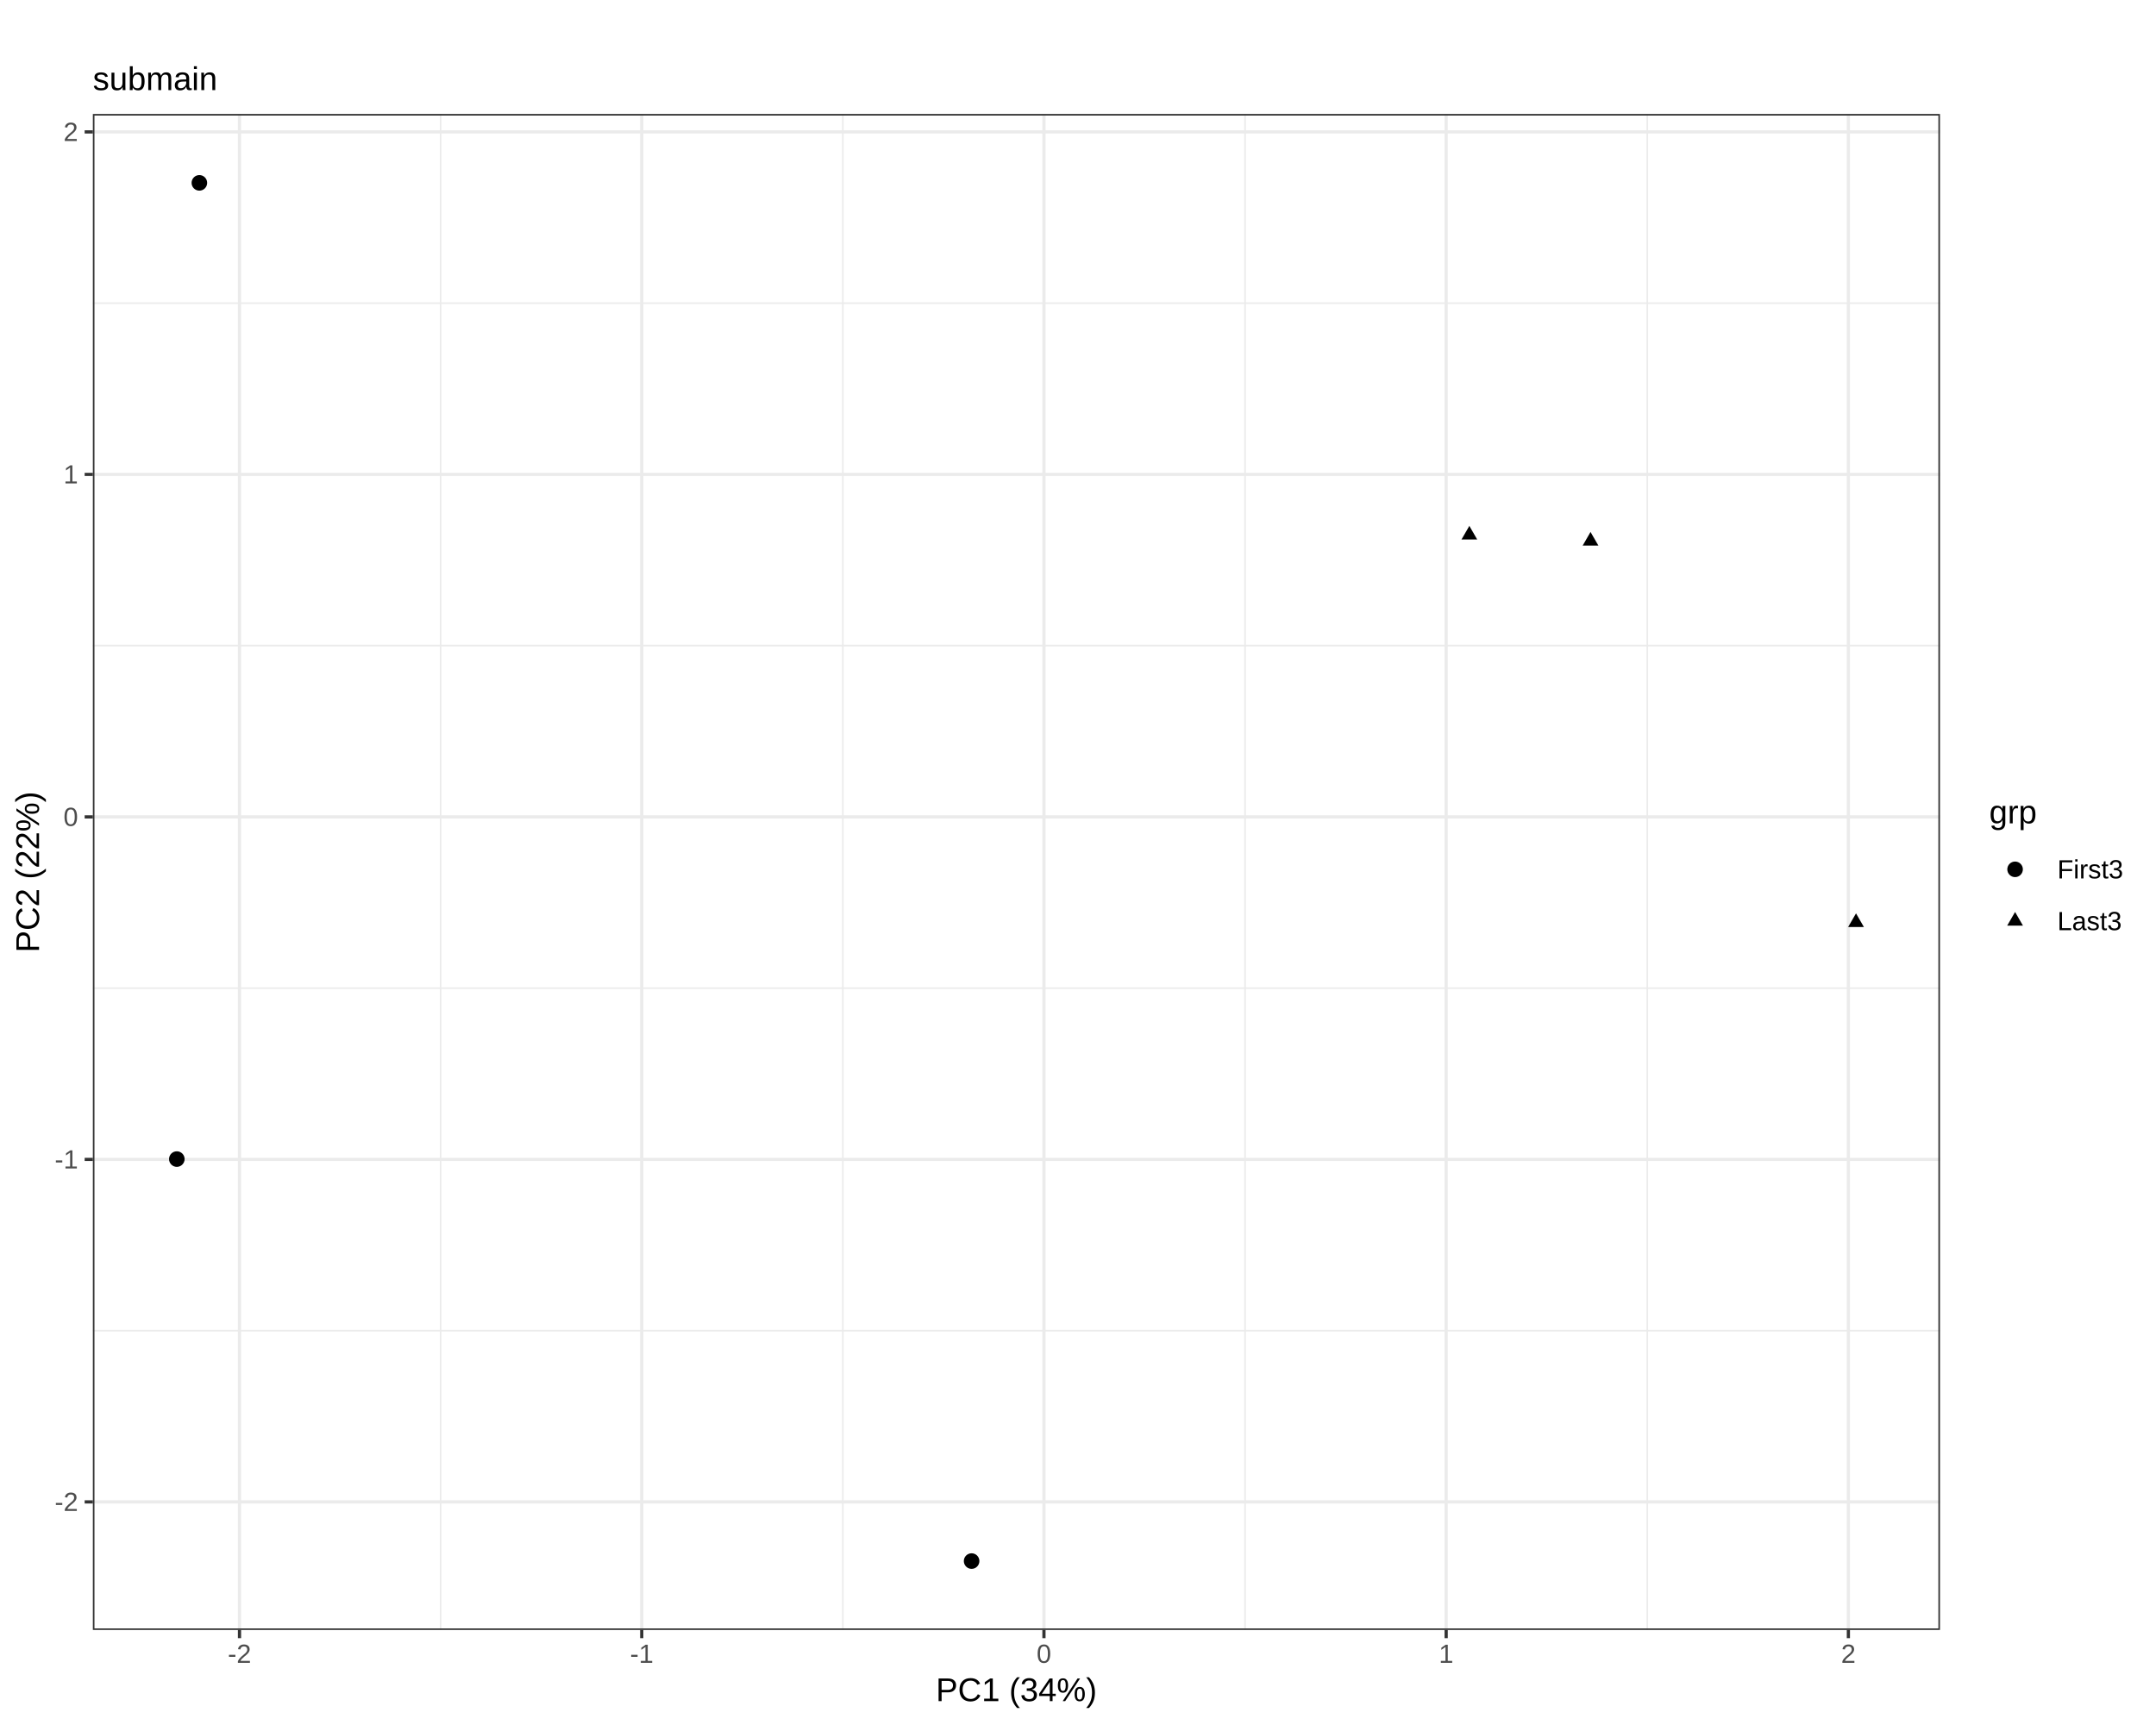
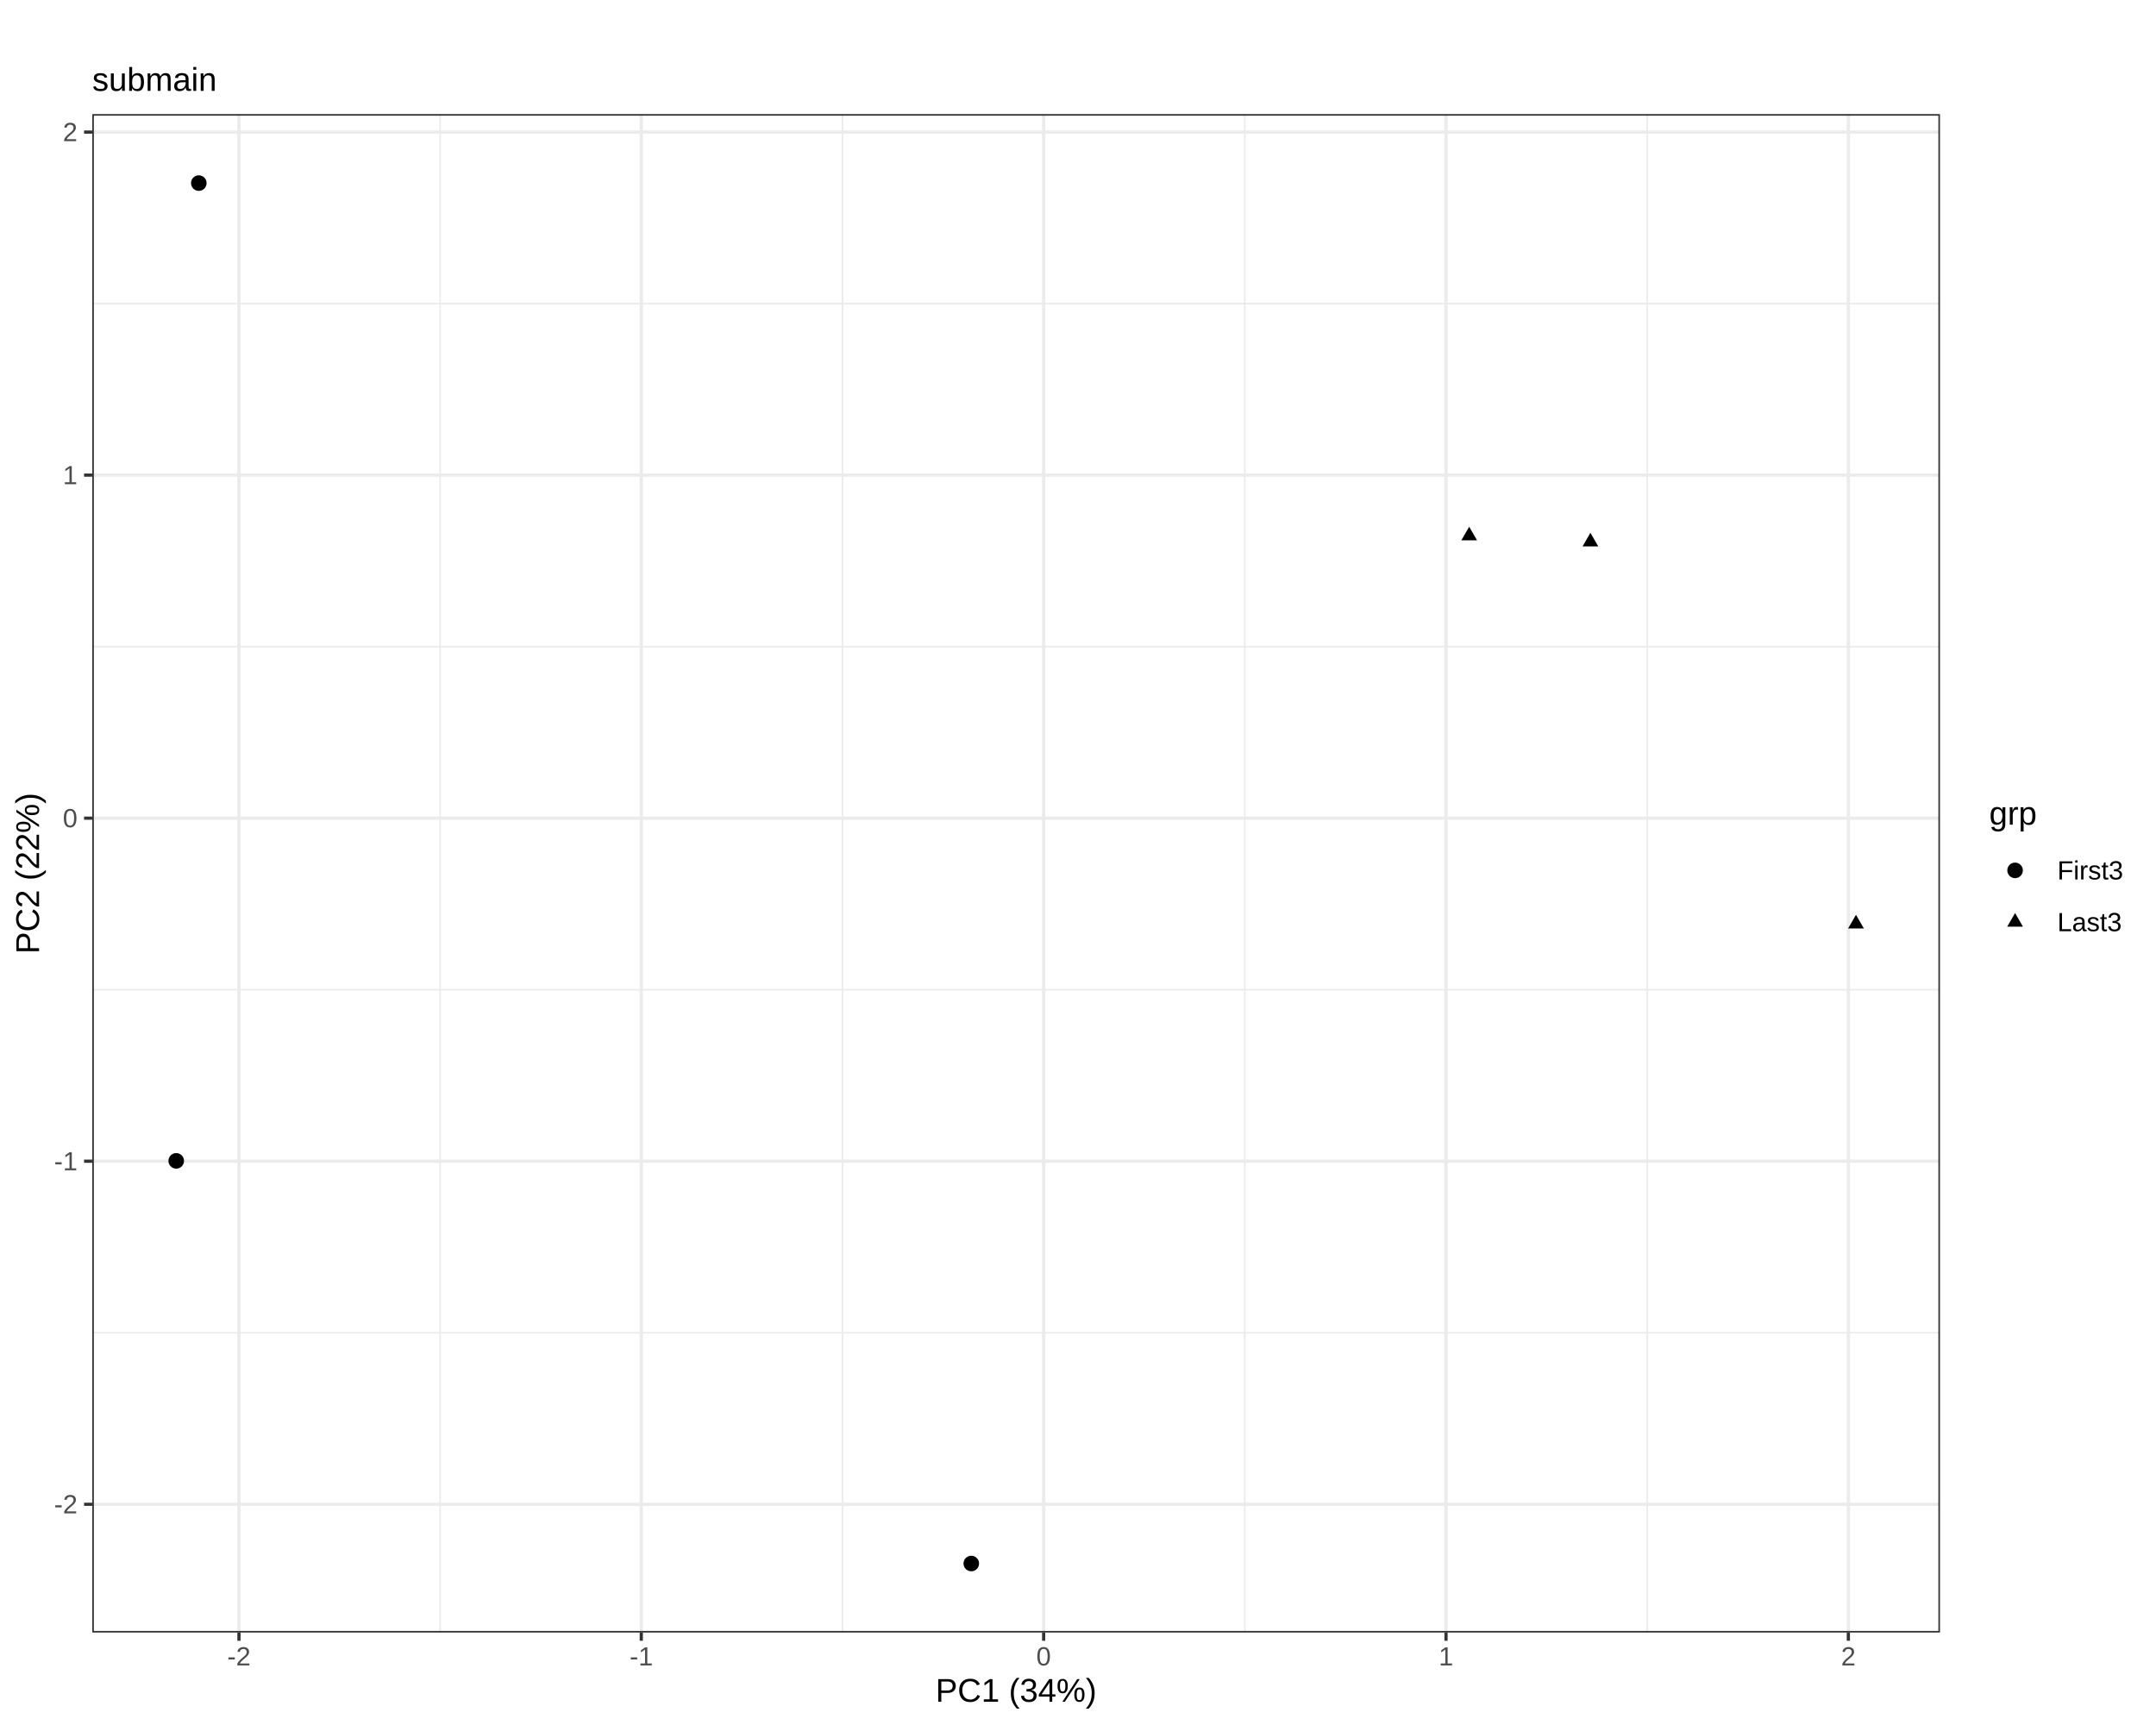
<svg xmlns="http://www.w3.org/2000/svg" viewBox="0 0 720.00 576.00">
  <defs>
    <style type="text/css">
    line, polyline, polygon, path, rect, circle {
      fill: none;
      stroke: #000000;
      stroke-linecap: round;
      stroke-linejoin: round;
      stroke-miterlimit: 10.00;
    }
  </style>
  </defs>
  <rect width="100%" height="100%" style="stroke: none; fill: #FFFFFF;" />
  <rect x="0.00" y="0.00" width="720.00" height="576.00" style="stroke-width: 1.07; stroke: #FFFFFF; fill: #FFFFFF;" />
  <defs>
-     <clipPath id="cpMzEuMDF8NjQ3Ljg2fDU0NC4yN3wzOC4wNQ==">
-       <rect x="31.01" y="38.05" width="616.85" height="506.22" />
+     <clipPath id="cpMzAuODF8NjQ3Ljg2fDU0NS4xM3wzOC4wOQ==">
+       <rect x="30.81" y="38.09" width="617.05" height="507.04" />
    </clipPath>
  </defs>
-   <rect x="31.01" y="38.05" width="616.85" height="506.22" style="stroke-width: 1.07; stroke: none; fill: #FFFFFF;" clip-path="url(#cpMzEuMDF8NjQ3Ljg2fDU0NC4yN3wzOC4wNQ==)" />
-   <polyline points="31.01,444.33 647.86,444.33 " style="stroke-width: 0.53; stroke: #EBEBEB; stroke-linecap: butt;" clip-path="url(#cpMzEuMDF8NjQ3Ljg2fDU0NC4yN3wzOC4wNQ==)" />
-   <polyline points="31.01,329.96 647.86,329.96 " style="stroke-width: 0.53; stroke: #EBEBEB; stroke-linecap: butt;" clip-path="url(#cpMzEuMDF8NjQ3Ljg2fDU0NC4yN3wzOC4wNQ==)" />
-   <polyline points="31.01,215.60 647.86,215.60 " style="stroke-width: 0.53; stroke: #EBEBEB; stroke-linecap: butt;" clip-path="url(#cpMzEuMDF8NjQ3Ljg2fDU0NC4yN3wzOC4wNQ==)" />
-   <polyline points="31.01,101.23 647.86,101.23 " style="stroke-width: 0.53; stroke: #EBEBEB; stroke-linecap: butt;" clip-path="url(#cpMzEuMDF8NjQ3Ljg2fDU0NC4yN3wzOC4wNQ==)" />
-   <polyline points="147.14,544.27 147.14,38.05 " style="stroke-width: 0.53; stroke: #EBEBEB; stroke-linecap: butt;" clip-path="url(#cpMzEuMDF8NjQ3Ljg2fDU0NC4yN3wzOC4wNQ==)" />
-   <polyline points="281.47,544.27 281.47,38.05 " style="stroke-width: 0.53; stroke: #EBEBEB; stroke-linecap: butt;" clip-path="url(#cpMzEuMDF8NjQ3Ljg2fDU0NC4yN3wzOC4wNQ==)" />
-   <polyline points="415.79,544.27 415.79,38.05 " style="stroke-width: 0.53; stroke: #EBEBEB; stroke-linecap: butt;" clip-path="url(#cpMzEuMDF8NjQ3Ljg2fDU0NC4yN3wzOC4wNQ==)" />
-   <polyline points="550.11,544.27 550.11,38.05 " style="stroke-width: 0.53; stroke: #EBEBEB; stroke-linecap: butt;" clip-path="url(#cpMzEuMDF8NjQ3Ljg2fDU0NC4yN3wzOC4wNQ==)" />
-   <polyline points="31.01,501.51 647.86,501.51 " style="stroke-width: 1.07; stroke: #EBEBEB; stroke-linecap: butt;" clip-path="url(#cpMzEuMDF8NjQ3Ljg2fDU0NC4yN3wzOC4wNQ==)" />
-   <polyline points="31.01,387.14 647.86,387.14 " style="stroke-width: 1.07; stroke: #EBEBEB; stroke-linecap: butt;" clip-path="url(#cpMzEuMDF8NjQ3Ljg2fDU0NC4yN3wzOC4wNQ==)" />
-   <polyline points="31.01,272.78 647.86,272.78 " style="stroke-width: 1.07; stroke: #EBEBEB; stroke-linecap: butt;" clip-path="url(#cpMzEuMDF8NjQ3Ljg2fDU0NC4yN3wzOC4wNQ==)" />
-   <polyline points="31.01,158.41 647.86,158.41 " style="stroke-width: 1.07; stroke: #EBEBEB; stroke-linecap: butt;" clip-path="url(#cpMzEuMDF8NjQ3Ljg2fDU0NC4yN3wzOC4wNQ==)" />
-   <polyline points="31.01,44.05 647.86,44.05 " style="stroke-width: 1.07; stroke: #EBEBEB; stroke-linecap: butt;" clip-path="url(#cpMzEuMDF8NjQ3Ljg2fDU0NC4yN3wzOC4wNQ==)" />
-   <polyline points="79.98,544.27 79.98,38.05 " style="stroke-width: 1.07; stroke: #EBEBEB; stroke-linecap: butt;" clip-path="url(#cpMzEuMDF8NjQ3Ljg2fDU0NC4yN3wzOC4wNQ==)" />
-   <polyline points="214.31,544.27 214.31,38.05 " style="stroke-width: 1.07; stroke: #EBEBEB; stroke-linecap: butt;" clip-path="url(#cpMzEuMDF8NjQ3Ljg2fDU0NC4yN3wzOC4wNQ==)" />
-   <polyline points="348.63,544.27 348.63,38.05 " style="stroke-width: 1.07; stroke: #EBEBEB; stroke-linecap: butt;" clip-path="url(#cpMzEuMDF8NjQ3Ljg2fDU0NC4yN3wzOC4wNQ==)" />
-   <polyline points="482.95,544.27 482.95,38.05 " style="stroke-width: 1.07; stroke: #EBEBEB; stroke-linecap: butt;" clip-path="url(#cpMzEuMDF8NjQ3Ljg2fDU0NC4yN3wzOC4wNQ==)" />
-   <polyline points="617.27,544.27 617.27,38.05 " style="stroke-width: 1.07; stroke: #EBEBEB; stroke-linecap: butt;" clip-path="url(#cpMzEuMDF8NjQ3Ljg2fDU0NC4yN3wzOC4wNQ==)" />
-   <circle cx="66.58" cy="61.06" r="1.95pt" style="stroke-width: 0.71; stroke: none; fill: #000000;" clip-path="url(#cpMzEuMDF8NjQ3Ljg2fDU0NC4yN3wzOC4wNQ==)" />
-   <circle cx="59.05" cy="387.03" r="1.95pt" style="stroke-width: 0.71; stroke: none; fill: #000000;" clip-path="url(#cpMzEuMDF8NjQ3Ljg2fDU0NC4yN3wzOC4wNQ==)" />
-   <circle cx="324.47" cy="521.26" r="1.95pt" style="stroke-width: 0.71; stroke: none; fill: #000000;" clip-path="url(#cpMzEuMDF8NjQ3Ljg2fDU0NC4yN3wzOC4wNQ==)" />
-   <polygon points="490.69,175.60 493.32,180.16 488.06,180.16 " style="stroke-width: 0.71; stroke: none; fill: #000000;" clip-path="url(#cpMzEuMDF8NjQ3Ljg2fDU0NC4yN3wzOC4wNQ==)" />
-   <polygon points="531.16,177.63 533.79,182.19 528.53,182.19 " style="stroke-width: 0.71; stroke: none; fill: #000000;" clip-path="url(#cpMzEuMDF8NjQ3Ljg2fDU0NC4yN3wzOC4wNQ==)" />
-   <polygon points="619.82,304.98 622.45,309.54 617.19,309.54 " style="stroke-width: 0.71; stroke: none; fill: #000000;" clip-path="url(#cpMzEuMDF8NjQ3Ljg2fDU0NC4yN3wzOC4wNQ==)" />
-   <rect x="31.01" y="38.05" width="616.85" height="506.22" style="stroke-width: 1.07; stroke: #333333;" clip-path="url(#cpMzEuMDF8NjQ3Ljg2fDU0NC4yN3wzOC4wNQ==)" />
+   <rect x="30.81" y="38.09" width="617.05" height="507.04" style="stroke-width: 1.07; stroke: none; fill: #FFFFFF;" clip-path="url(#cpMzAuODF8NjQ3Ljg2fDU0NS4xM3wzOC4wOQ==)" />
+   <polyline points="30.81,445.03 647.86,445.03 " style="stroke-width: 0.53; stroke: #EBEBEB; stroke-linecap: butt;" clip-path="url(#cpMzAuODF8NjQ3Ljg2fDU0NS4xM3wzOC4wOQ==)" />
+   <polyline points="30.81,330.48 647.86,330.48 " style="stroke-width: 0.53; stroke: #EBEBEB; stroke-linecap: butt;" clip-path="url(#cpMzAuODF8NjQ3Ljg2fDU0NS4xM3wzOC4wOQ==)" />
+   <polyline points="30.81,215.93 647.86,215.93 " style="stroke-width: 0.53; stroke: #EBEBEB; stroke-linecap: butt;" clip-path="url(#cpMzAuODF8NjQ3Ljg2fDU0NS4xM3wzOC4wOQ==)" />
+   <polyline points="30.81,101.38 647.86,101.38 " style="stroke-width: 0.53; stroke: #EBEBEB; stroke-linecap: butt;" clip-path="url(#cpMzAuODF8NjQ3Ljg2fDU0NS4xM3wzOC4wOQ==)" />
+   <polyline points="146.98,545.13 146.98,38.09 " style="stroke-width: 0.53; stroke: #EBEBEB; stroke-linecap: butt;" clip-path="url(#cpMzAuODF8NjQ3Ljg2fDU0NS4xM3wzOC4wOQ==)" />
+   <polyline points="281.35,545.13 281.35,38.09 " style="stroke-width: 0.53; stroke: #EBEBEB; stroke-linecap: butt;" clip-path="url(#cpMzAuODF8NjQ3Ljg2fDU0NS4xM3wzOC4wOQ==)" />
+   <polyline points="415.71,545.13 415.71,38.09 " style="stroke-width: 0.53; stroke: #EBEBEB; stroke-linecap: butt;" clip-path="url(#cpMzAuODF8NjQ3Ljg2fDU0NS4xM3wzOC4wOQ==)" />
+   <polyline points="550.08,545.13 550.08,38.09 " style="stroke-width: 0.53; stroke: #EBEBEB; stroke-linecap: butt;" clip-path="url(#cpMzAuODF8NjQ3Ljg2fDU0NS4xM3wzOC4wOQ==)" />
+   <polyline points="30.81,502.30 647.86,502.30 " style="stroke-width: 1.07; stroke: #EBEBEB; stroke-linecap: butt;" clip-path="url(#cpMzAuODF8NjQ3Ljg2fDU0NS4xM3wzOC4wOQ==)" />
+   <polyline points="30.81,387.75 647.86,387.75 " style="stroke-width: 1.07; stroke: #EBEBEB; stroke-linecap: butt;" clip-path="url(#cpMzAuODF8NjQ3Ljg2fDU0NS4xM3wzOC4wOQ==)" />
+   <polyline points="30.81,273.20 647.86,273.20 " style="stroke-width: 1.07; stroke: #EBEBEB; stroke-linecap: butt;" clip-path="url(#cpMzAuODF8NjQ3Ljg2fDU0NS4xM3wzOC4wOQ==)" />
+   <polyline points="30.81,158.65 647.86,158.65 " style="stroke-width: 1.07; stroke: #EBEBEB; stroke-linecap: butt;" clip-path="url(#cpMzAuODF8NjQ3Ljg2fDU0NS4xM3wzOC4wOQ==)" />
+   <polyline points="30.81,44.10 647.86,44.10 " style="stroke-width: 1.07; stroke: #EBEBEB; stroke-linecap: butt;" clip-path="url(#cpMzAuODF8NjQ3Ljg2fDU0NS4xM3wzOC4wOQ==)" />
+   <polyline points="79.80,545.13 79.80,38.09 " style="stroke-width: 1.07; stroke: #EBEBEB; stroke-linecap: butt;" clip-path="url(#cpMzAuODF8NjQ3Ljg2fDU0NS4xM3wzOC4wOQ==)" />
+   <polyline points="214.16,545.13 214.16,38.09 " style="stroke-width: 1.07; stroke: #EBEBEB; stroke-linecap: butt;" clip-path="url(#cpMzAuODF8NjQ3Ljg2fDU0NS4xM3wzOC4wOQ==)" />
+   <polyline points="348.53,545.13 348.53,38.09 " style="stroke-width: 1.07; stroke: #EBEBEB; stroke-linecap: butt;" clip-path="url(#cpMzAuODF8NjQ3Ljg2fDU0NS4xM3wzOC4wOQ==)" />
+   <polyline points="482.90,545.13 482.90,38.09 " style="stroke-width: 1.07; stroke: #EBEBEB; stroke-linecap: butt;" clip-path="url(#cpMzAuODF8NjQ3Ljg2fDU0NS4xM3wzOC4wOQ==)" />
+   <polyline points="617.26,545.13 617.26,38.09 " style="stroke-width: 1.07; stroke: #EBEBEB; stroke-linecap: butt;" clip-path="url(#cpMzAuODF8NjQ3Ljg2fDU0NS4xM3wzOC4wOQ==)" />
+   <circle cx="66.39" cy="61.14" r="1.95pt" style="stroke-width: 0.71; stroke: none; fill: #000000;" clip-path="url(#cpMzAuODF8NjQ3Ljg2fDU0NS4xM3wzOC4wOQ==)" />
+   <circle cx="58.85" cy="387.63" r="1.95pt" style="stroke-width: 0.71; stroke: none; fill: #000000;" clip-path="url(#cpMzAuODF8NjQ3Ljg2fDU0NS4xM3wzOC4wOQ==)" />
+   <circle cx="324.36" cy="522.08" r="1.95pt" style="stroke-width: 0.71; stroke: none; fill: #000000;" clip-path="url(#cpMzAuODF8NjQ3Ljg2fDU0NS4xM3wzOC4wOQ==)" />
+   <polygon points="490.64,175.87 493.27,180.43 488.01,180.43 " style="stroke-width: 0.71; stroke: none; fill: #000000;" clip-path="url(#cpMzAuODF8NjQ3Ljg2fDU0NS4xM3wzOC4wOQ==)" />
+   <polygon points="531.12,177.90 533.75,182.46 528.49,182.46 " style="stroke-width: 0.71; stroke: none; fill: #000000;" clip-path="url(#cpMzAuODF8NjQ3Ljg2fDU0NS4xM3wzOC4wOQ==)" />
+   <polygon points="619.81,305.46 622.44,310.02 617.18,310.02 " style="stroke-width: 0.71; stroke: none; fill: #000000;" clip-path="url(#cpMzAuODF8NjQ3Ljg2fDU0NS4xM3wzOC4wOQ==)" />
+   <rect x="30.81" y="38.09" width="617.05" height="507.04" style="stroke-width: 1.07; stroke: #333333;" clip-path="url(#cpMzAuODF8NjQ3Ljg2fDU0NS4xM3wzOC4wOQ==)" />
  <defs>
    <clipPath id="cpMC4wMHw3MjAuMDB8NTc2LjAwfDAuMDA=">
      <rect x="0.00" y="0.00" width="720.00" height="576.00" />
    </clipPath>
  </defs>
  <g clip-path="url(#cpMC4wMHw3MjAuMDB8NTc2LjAwfDAuMDA=)">
-     <text x="18.27" y="504.53" style="font-size: 8.80px; fill: #4D4D4D; font-family: Liberation Sans;" textLength="7.81px" lengthAdjust="spacingAndGlyphs">-2</text>
+     <text x="18.06" y="505.32" style="font-size: 8.80px; fill: #4D4D4D; font-family: Liberation Sans;" textLength="7.81px" lengthAdjust="spacingAndGlyphs">-2</text>
  </g>
  <g clip-path="url(#cpMC4wMHw3MjAuMDB8NTc2LjAwfDAuMDA=)">
-     <text x="18.27" y="390.17" style="font-size: 8.80px; fill: #4D4D4D; font-family: Liberation Sans;" textLength="7.81px" lengthAdjust="spacingAndGlyphs">-1</text>
+     <text x="18.06" y="390.78" style="font-size: 8.80px; fill: #4D4D4D; font-family: Liberation Sans;" textLength="7.81px" lengthAdjust="spacingAndGlyphs">-1</text>
  </g>
  <g clip-path="url(#cpMC4wMHw3MjAuMDB8NTc2LjAwfDAuMDA=)">
-     <text x="21.19" y="275.80" style="font-size: 8.80px; fill: #4D4D4D; font-family: Liberation Sans;" textLength="4.89px" lengthAdjust="spacingAndGlyphs">0</text>
+     <text x="20.98" y="276.23" style="font-size: 8.80px; fill: #4D4D4D; font-family: Liberation Sans;" textLength="4.89px" lengthAdjust="spacingAndGlyphs">0</text>
  </g>
  <g clip-path="url(#cpMC4wMHw3MjAuMDB8NTc2LjAwfDAuMDA=)">
-     <text x="21.19" y="161.44" style="font-size: 8.80px; fill: #4D4D4D; font-family: Liberation Sans;" textLength="4.89px" lengthAdjust="spacingAndGlyphs">1</text>
+     <text x="20.98" y="161.68" style="font-size: 8.80px; fill: #4D4D4D; font-family: Liberation Sans;" textLength="4.89px" lengthAdjust="spacingAndGlyphs">1</text>
  </g>
  <g clip-path="url(#cpMC4wMHw3MjAuMDB8NTc2LjAwfDAuMDA=)">
-     <text x="21.19" y="47.07" style="font-size: 8.80px; fill: #4D4D4D; font-family: Liberation Sans;" textLength="4.89px" lengthAdjust="spacingAndGlyphs">2</text>
+     <text x="20.98" y="47.13" style="font-size: 8.80px; fill: #4D4D4D; font-family: Liberation Sans;" textLength="4.89px" lengthAdjust="spacingAndGlyphs">2</text>
  </g>
-   <polyline points="28.27,501.51 31.01,501.51 " style="stroke-width: 1.07; stroke: #333333; stroke-linecap: butt;" clip-path="url(#cpMC4wMHw3MjAuMDB8NTc2LjAwfDAuMDA=)" />
-   <polyline points="28.27,387.14 31.01,387.14 " style="stroke-width: 1.07; stroke: #333333; stroke-linecap: butt;" clip-path="url(#cpMC4wMHw3MjAuMDB8NTc2LjAwfDAuMDA=)" />
-   <polyline points="28.27,272.78 31.01,272.78 " style="stroke-width: 1.07; stroke: #333333; stroke-linecap: butt;" clip-path="url(#cpMC4wMHw3MjAuMDB8NTc2LjAwfDAuMDA=)" />
-   <polyline points="28.27,158.41 31.01,158.41 " style="stroke-width: 1.07; stroke: #333333; stroke-linecap: butt;" clip-path="url(#cpMC4wMHw3MjAuMDB8NTc2LjAwfDAuMDA=)" />
-   <polyline points="28.27,44.05 31.01,44.05 " style="stroke-width: 1.07; stroke: #333333; stroke-linecap: butt;" clip-path="url(#cpMC4wMHw3MjAuMDB8NTc2LjAwfDAuMDA=)" />
-   <polyline points="79.98,547.01 79.98,544.27 " style="stroke-width: 1.07; stroke: #333333; stroke-linecap: butt;" clip-path="url(#cpMC4wMHw3MjAuMDB8NTc2LjAwfDAuMDA=)" />
-   <polyline points="214.31,547.01 214.31,544.27 " style="stroke-width: 1.07; stroke: #333333; stroke-linecap: butt;" clip-path="url(#cpMC4wMHw3MjAuMDB8NTc2LjAwfDAuMDA=)" />
-   <polyline points="348.63,547.01 348.63,544.27 " style="stroke-width: 1.07; stroke: #333333; stroke-linecap: butt;" clip-path="url(#cpMC4wMHw3MjAuMDB8NTc2LjAwfDAuMDA=)" />
-   <polyline points="482.95,547.01 482.95,544.27 " style="stroke-width: 1.07; stroke: #333333; stroke-linecap: butt;" clip-path="url(#cpMC4wMHw3MjAuMDB8NTc2LjAwfDAuMDA=)" />
-   <polyline points="617.27,547.01 617.27,544.27 " style="stroke-width: 1.07; stroke: #333333; stroke-linecap: butt;" clip-path="url(#cpMC4wMHw3MjAuMDB8NTc2LjAwfDAuMDA=)" />
+   <polyline points="28.07,502.30 30.81,502.30 " style="stroke-width: 1.07; stroke: #333333; stroke-linecap: butt;" clip-path="url(#cpMC4wMHw3MjAuMDB8NTc2LjAwfDAuMDA=)" />
+   <polyline points="28.07,387.75 30.81,387.75 " style="stroke-width: 1.07; stroke: #333333; stroke-linecap: butt;" clip-path="url(#cpMC4wMHw3MjAuMDB8NTc2LjAwfDAuMDA=)" />
+   <polyline points="28.07,273.20 30.81,273.20 " style="stroke-width: 1.07; stroke: #333333; stroke-linecap: butt;" clip-path="url(#cpMC4wMHw3MjAuMDB8NTc2LjAwfDAuMDA=)" />
+   <polyline points="28.07,158.65 30.81,158.65 " style="stroke-width: 1.07; stroke: #333333; stroke-linecap: butt;" clip-path="url(#cpMC4wMHw3MjAuMDB8NTc2LjAwfDAuMDA=)" />
+   <polyline points="28.07,44.10 30.81,44.10 " style="stroke-width: 1.07; stroke: #333333; stroke-linecap: butt;" clip-path="url(#cpMC4wMHw3MjAuMDB8NTc2LjAwfDAuMDA=)" />
+   <polyline points="79.80,547.87 79.80,545.13 " style="stroke-width: 1.07; stroke: #333333; stroke-linecap: butt;" clip-path="url(#cpMC4wMHw3MjAuMDB8NTc2LjAwfDAuMDA=)" />
+   <polyline points="214.16,547.87 214.16,545.13 " style="stroke-width: 1.07; stroke: #333333; stroke-linecap: butt;" clip-path="url(#cpMC4wMHw3MjAuMDB8NTc2LjAwfDAuMDA=)" />
+   <polyline points="348.53,547.87 348.53,545.13 " style="stroke-width: 1.07; stroke: #333333; stroke-linecap: butt;" clip-path="url(#cpMC4wMHw3MjAuMDB8NTc2LjAwfDAuMDA=)" />
+   <polyline points="482.90,547.87 482.90,545.13 " style="stroke-width: 1.07; stroke: #333333; stroke-linecap: butt;" clip-path="url(#cpMC4wMHw3MjAuMDB8NTc2LjAwfDAuMDA=)" />
+   <polyline points="617.26,547.87 617.26,545.13 " style="stroke-width: 1.07; stroke: #333333; stroke-linecap: butt;" clip-path="url(#cpMC4wMHw3MjAuMDB8NTc2LjAwfDAuMDA=)" />
  <g clip-path="url(#cpMC4wMHw3MjAuMDB8NTc2LjAwfDAuMDA=)">
-     <text x="76.08" y="555.25" style="font-size: 8.80px; fill: #4D4D4D; font-family: Liberation Sans;" textLength="7.81px" lengthAdjust="spacingAndGlyphs">-2</text>
+     <text x="75.89" y="556.11" style="font-size: 8.80px; fill: #4D4D4D; font-family: Liberation Sans;" textLength="7.81px" lengthAdjust="spacingAndGlyphs">-2</text>
  </g>
  <g clip-path="url(#cpMC4wMHw3MjAuMDB8NTc2LjAwfDAuMDA=)">
-     <text x="210.40" y="555.25" style="font-size: 8.80px; fill: #4D4D4D; font-family: Liberation Sans;" textLength="7.81px" lengthAdjust="spacingAndGlyphs">-1</text>
+     <text x="210.26" y="556.11" style="font-size: 8.80px; fill: #4D4D4D; font-family: Liberation Sans;" textLength="7.81px" lengthAdjust="spacingAndGlyphs">-1</text>
  </g>
  <g clip-path="url(#cpMC4wMHw3MjAuMDB8NTc2LjAwfDAuMDA=)">
-     <text x="346.18" y="555.25" style="font-size: 8.80px; fill: #4D4D4D; font-family: Liberation Sans;" textLength="4.89px" lengthAdjust="spacingAndGlyphs">0</text>
+     <text x="346.08" y="556.11" style="font-size: 8.80px; fill: #4D4D4D; font-family: Liberation Sans;" textLength="4.89px" lengthAdjust="spacingAndGlyphs">0</text>
  </g>
  <g clip-path="url(#cpMC4wMHw3MjAuMDB8NTc2LjAwfDAuMDA=)">
-     <text x="480.50" y="555.25" style="font-size: 8.80px; fill: #4D4D4D; font-family: Liberation Sans;" textLength="4.89px" lengthAdjust="spacingAndGlyphs">1</text>
+     <text x="480.45" y="556.11" style="font-size: 8.80px; fill: #4D4D4D; font-family: Liberation Sans;" textLength="4.89px" lengthAdjust="spacingAndGlyphs">1</text>
  </g>
  <g clip-path="url(#cpMC4wMHw3MjAuMDB8NTc2LjAwfDAuMDA=)">
-     <text x="614.83" y="555.25" style="font-size: 8.80px; fill: #4D4D4D; font-family: Liberation Sans;" textLength="4.89px" lengthAdjust="spacingAndGlyphs">2</text>
+     <text x="614.82" y="556.11" style="font-size: 8.80px; fill: #4D4D4D; font-family: Liberation Sans;" textLength="4.89px" lengthAdjust="spacingAndGlyphs">2</text>
  </g>
  <g clip-path="url(#cpMC4wMHw3MjAuMDB8NTc2LjAwfDAuMDA=)">
-     <text x="312.53" y="568.04" style="font-size: 11.00px; font-family: Liberation Sans;" textLength="53.81px" lengthAdjust="spacingAndGlyphs">PC1 (34%)</text>
+     <text x="312.43" y="568.24" style="font-size: 11.00px; font-family: Liberation Sans;" textLength="53.81px" lengthAdjust="spacingAndGlyphs">PC1 (34%)</text>
  </g>
  <g clip-path="url(#cpMC4wMHw3MjAuMDB8NTc2LjAwfDAuMDA=)">
-     <text transform="translate(13.04,318.07) rotate(-90)" style="font-size: 11.00px; font-family: Liberation Sans;" textLength="53.81px" lengthAdjust="spacingAndGlyphs">PC2 (22%)</text>
+     <text transform="translate(13.04,318.52) rotate(-90)" style="font-size: 11.00px; font-family: Liberation Sans;" textLength="53.81px" lengthAdjust="spacingAndGlyphs">PC2 (22%)</text>
  </g>
-   <rect x="658.82" y="260.64" width="55.70" height="61.05" style="stroke-width: 1.07; stroke: none; fill: #FFFFFF;" clip-path="url(#cpMC4wMHw3MjAuMDB8NTc2LjAwfDAuMDA=)" />
+   <rect x="658.82" y="261.19" width="55.70" height="60.84" style="stroke-width: 1.07; stroke: none; fill: #FFFFFF;" clip-path="url(#cpMC4wMHw3MjAuMDB8NTc2LjAwfDAuMDA=)" />
  <g clip-path="url(#cpMC4wMHw3MjAuMDB8NTc2LjAwfDAuMDA=)">
-     <text x="664.30" y="274.92" style="font-size: 11.00px; font-family: Liberation Sans;" textLength="15.91px" lengthAdjust="spacingAndGlyphs">grp</text>
+     <text x="664.30" y="275.37" style="font-size: 11.00px; font-family: Liberation Sans;" textLength="15.91px" lengthAdjust="spacingAndGlyphs">grp</text>
  </g>
-   <rect x="664.30" y="281.64" width="17.28" height="17.28" style="stroke-width: 1.07; stroke: none; fill: #FFFFFF;" clip-path="url(#cpMC4wMHw3MjAuMDB8NTc2LjAwfDAuMDA=)" />
-   <circle cx="672.94" cy="290.28" r="1.95pt" style="stroke-width: 0.71; stroke: none; fill: #000000;" clip-path="url(#cpMC4wMHw3MjAuMDB8NTc2LjAwfDAuMDA=)" />
-   <rect x="664.30" y="298.92" width="17.28" height="17.28" style="stroke-width: 1.07; stroke: none; fill: #FFFFFF;" clip-path="url(#cpMC4wMHw3MjAuMDB8NTc2LjAwfDAuMDA=)" />
-   <polygon points="672.94,304.52 675.57,309.08 670.30,309.08 " style="stroke-width: 0.71; stroke: none; fill: #000000;" clip-path="url(#cpMC4wMHw3MjAuMDB8NTc2LjAwfDAuMDA=)" />
+   <rect x="664.30" y="281.99" width="17.28" height="17.28" style="stroke-width: 1.07; stroke: none; fill: #FFFFFF;" clip-path="url(#cpMC4wMHw3MjAuMDB8NTc2LjAwfDAuMDA=)" />
+   <circle cx="672.94" cy="290.63" r="1.95pt" style="stroke-width: 0.71; stroke: none; fill: #000000;" clip-path="url(#cpMC4wMHw3MjAuMDB8NTc2LjAwfDAuMDA=)" />
+   <rect x="664.30" y="299.27" width="17.28" height="17.28" style="stroke-width: 1.07; stroke: none; fill: #FFFFFF;" clip-path="url(#cpMC4wMHw3MjAuMDB8NTc2LjAwfDAuMDA=)" />
+   <polygon points="672.94,304.87 675.57,309.43 670.30,309.43 " style="stroke-width: 0.71; stroke: none; fill: #000000;" clip-path="url(#cpMC4wMHw3MjAuMDB8NTc2LjAwfDAuMDA=)" />
  <g clip-path="url(#cpMC4wMHw3MjAuMDB8NTc2LjAwfDAuMDA=)">
-     <text x="687.06" y="293.31" style="font-size: 8.80px; font-family: Liberation Sans;" textLength="21.98px" lengthAdjust="spacingAndGlyphs">First3</text>
+     <text x="687.06" y="293.66" style="font-size: 8.80px; font-family: Liberation Sans;" textLength="21.98px" lengthAdjust="spacingAndGlyphs">First3</text>
  </g>
  <g clip-path="url(#cpMC4wMHw3MjAuMDB8NTc2LjAwfDAuMDA=)">
-     <text x="687.06" y="310.59" style="font-size: 8.80px; font-family: Liberation Sans;" textLength="21.52px" lengthAdjust="spacingAndGlyphs">Last3</text>
+     <text x="687.06" y="310.94" style="font-size: 8.80px; font-family: Liberation Sans;" textLength="21.52px" lengthAdjust="spacingAndGlyphs">Last3</text>
  </g>
  <g clip-path="url(#cpMC4wMHw3MjAuMDB8NTc2LjAwfDAuMDA=)">
-     <text x="31.01" y="30.08" style="font-size: 11.00px; font-family: Liberation Sans;" textLength="41.59px" lengthAdjust="spacingAndGlyphs">submain</text>
+     <text x="30.81" y="30.33" style="font-size: 11.00px; font-family: Liberation Sans;" textLength="41.59px" lengthAdjust="spacingAndGlyphs">submain</text>
  </g>
</svg>
